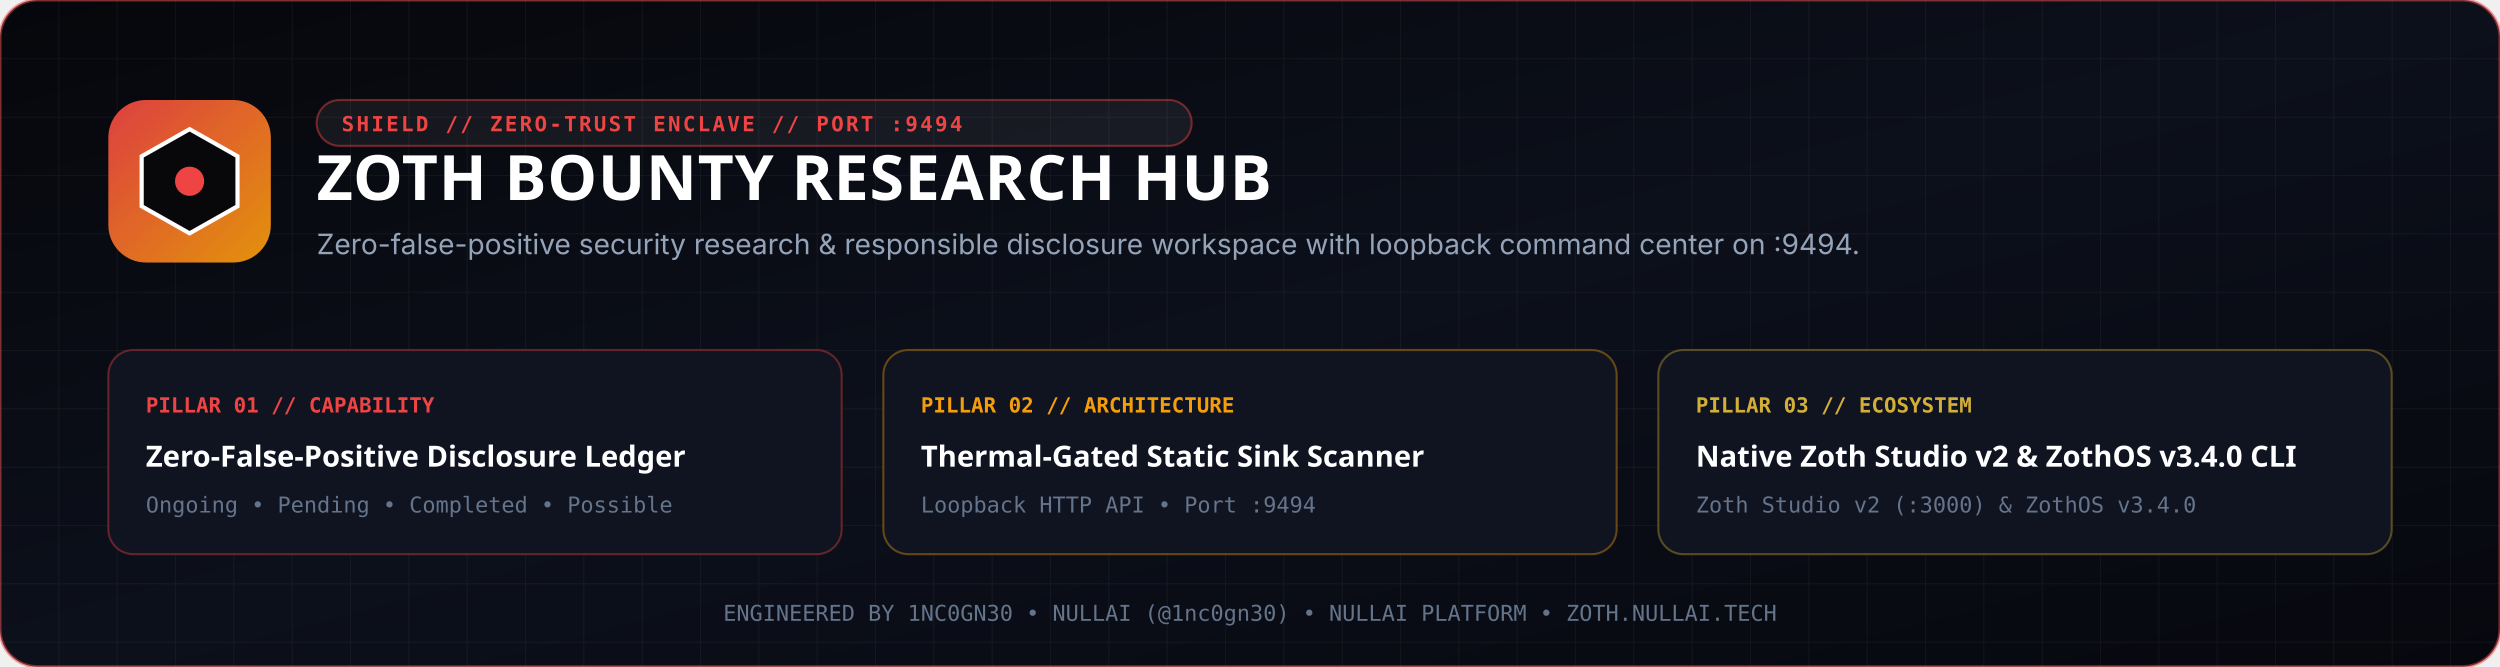
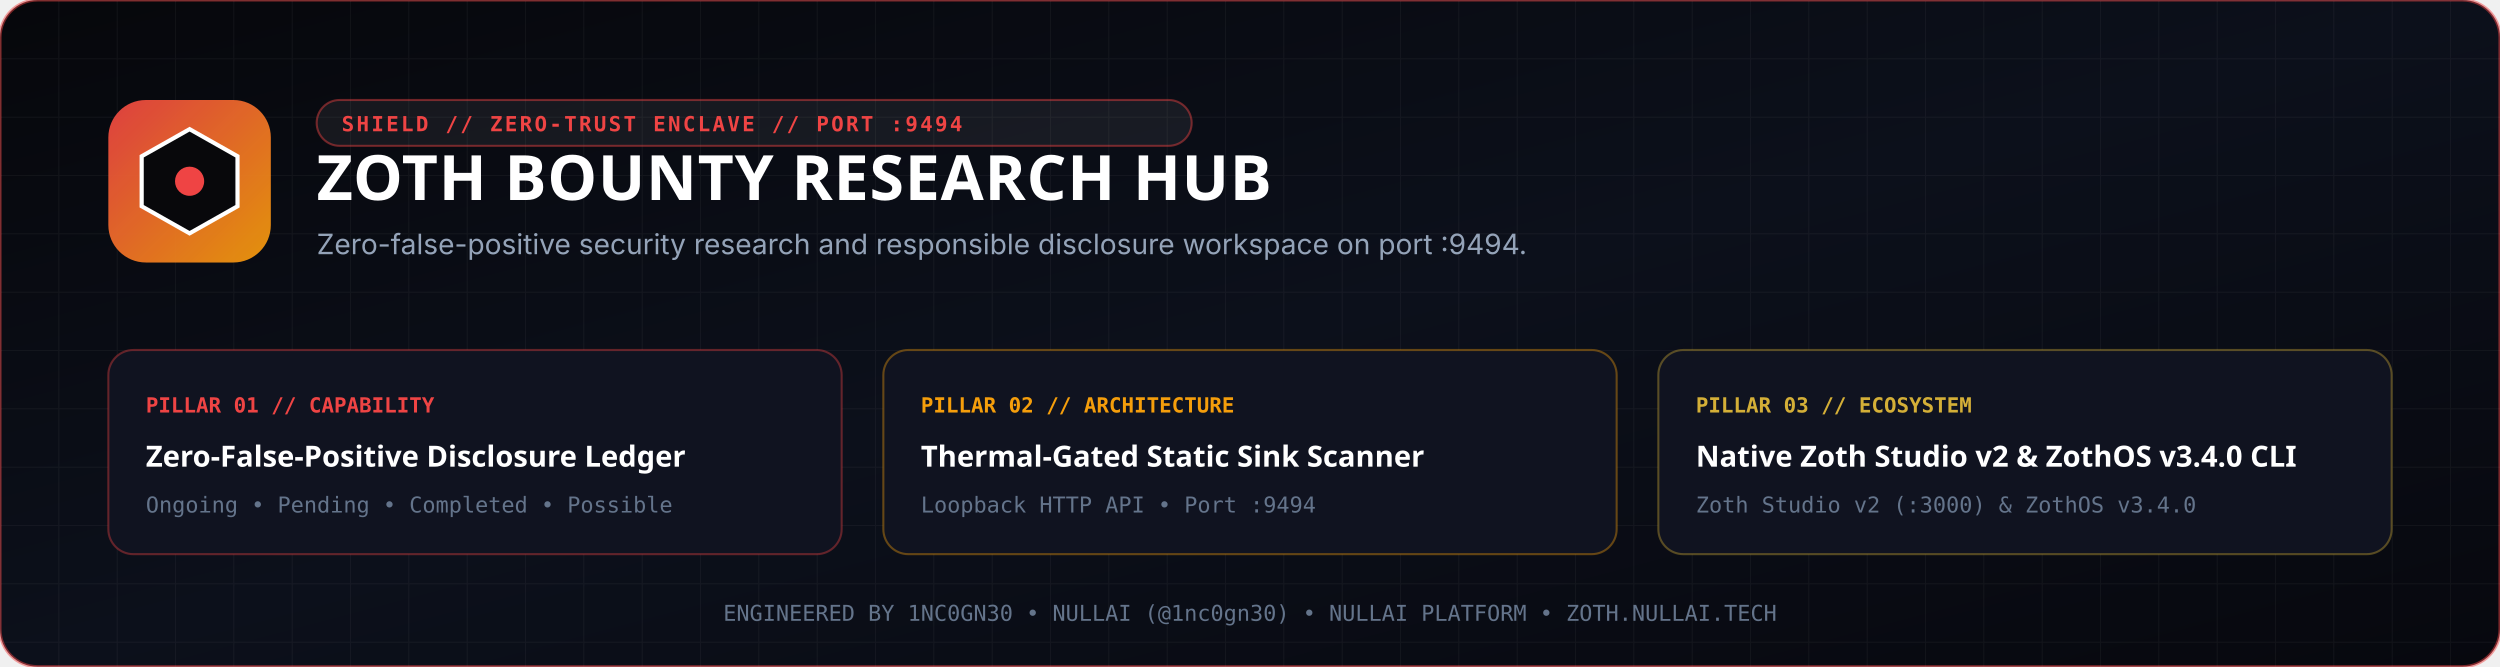
<svg xmlns="http://www.w3.org/2000/svg" viewBox="0 0 1200 320" width="100%" height="100%">
  <defs>
    <linearGradient id="bg" x1="0%" y1="0%" x2="100%" y2="100%">
      <stop offset="0%" stop-color="#06070B" />
      <stop offset="50%" stop-color="#0C101B" />
      <stop offset="100%" stop-color="#07080E" />
    </linearGradient>
    <linearGradient id="accent" x1="0%" y1="0%" x2="100%" y2="100%">
      <stop offset="0%" stop-color="#EF4444" />
      <stop offset="100%" stop-color="#F59E0B" />
    </linearGradient>
    <pattern id="grid" width="28" height="28" patternUnits="userSpaceOnUse">
      <path d="M 28 0 L 0 0 0 28" fill="none" stroke="rgba(255,255,255,0.04)" stroke-width="1" />
    </pattern>
  </defs>
  <rect width="1200" height="320" rx="18" fill="url(#bg)" stroke="#EF4444" stroke-opacity="0.5" stroke-width="1.5" />
  <rect width="1200" height="320" rx="18" fill="url(#grid)" />
  <g transform="translate(52, 48)">
    <rect width="78" height="78" rx="18" fill="url(#accent)" opacity="0.92" />
    <polygon points="39,14 62,27 62,51 39,64 16,51 16,27" fill="#08080B" stroke="#FFFFFF" stroke-width="2" />
    <circle cx="39" cy="39" r="7" fill="#EF4444" />
  </g>
  <g transform="translate(152, 62)">
    <rect x="0" y="-14" width="420" height="22" rx="11" fill="rgba(255,255,255,0.06)" stroke="#EF4444" stroke-opacity="0.45" />
    <text x="12" y="1" fill="#EF4444" font-family="JetBrains Mono, monospace" font-size="10" font-weight="700" letter-spacing="1.1">SHIELD // ZERO-TRUST ENCLAVE // PORT :9494</text>
    <text x="0" y="34" fill="#FFFFFF" font-family="Syne, Space Grotesk, sans-serif" font-size="30" font-weight="800" letter-spacing="0.4">ZOTH BOUNTY RESEARCH HUB</text>
-     <text x="0" y="60" fill="#94A3B8" font-family="Inter, sans-serif" font-size="13.5">Zero-false-positive security research &amp; responsible disclosure workspace with loopback command center on :9494.</text>
+     <text x="0" y="60" fill="#94A3B8" font-family="Inter, sans-serif" font-size="13.5">Zero-false-positive security research and responsible disclosure workspace on port :9494.</text>
  </g>
  <g transform="translate(52, 168)">
    <rect x="0" y="0" width="352" height="98" rx="12" fill="#101320" stroke="#EF4444" stroke-opacity="0.38" />
    <text x="18" y="30" fill="#EF4444" font-family="JetBrains Mono, monospace" font-size="10" font-weight="700">PILLAR 01 // CAPABILITY</text>
    <text x="18" y="56" fill="#FFFFFF" font-family="Space Grotesk, sans-serif" font-size="14" font-weight="700">Zero-False-Positive Disclosure Ledger</text>
    <text x="18" y="78" fill="#64748B" font-family="JetBrains Mono, monospace" font-size="10.5">Ongoing • Pending • Completed • Possible</text>
    <rect x="372" y="0" width="352" height="98" rx="12" fill="#101320" stroke="#F59E0B" stroke-opacity="0.38" />
    <text x="390" y="30" fill="#F59E0B" font-family="JetBrains Mono, monospace" font-size="10" font-weight="700">PILLAR 02 // ARCHITECTURE</text>
    <text x="390" y="56" fill="#FFFFFF" font-family="Space Grotesk, sans-serif" font-size="14" font-weight="700">Thermal-Gated Static Sink Scanner</text>
    <text x="390" y="78" fill="#64748B" font-family="JetBrains Mono, monospace" font-size="10.5">Loopback HTTP API • Port :9494</text>
    <rect x="744" y="0" width="352" height="98" rx="12" fill="#101320" stroke="#D4AF37" stroke-opacity="0.38" />
    <text x="762" y="30" fill="#D4AF37" font-family="JetBrains Mono, monospace" font-size="10" font-weight="700">PILLAR 03 // ECOSYSTEM</text>
    <text x="762" y="56" fill="#FFFFFF" font-family="Space Grotesk, sans-serif" font-size="14" font-weight="700">Native Zoth Studio v2 &amp; ZothOS v3.4.0 CLI</text>
    <text x="762" y="78" fill="#64748B" font-family="JetBrains Mono, monospace" font-size="10.5">Zoth Studio v2 (:3000) &amp; ZothOS v3.4.0</text>
  </g>
  <text x="600" y="298" text-anchor="middle" fill="#64748B" font-family="JetBrains Mono, monospace" font-size="10.5">
    ENGINEERED BY 1NC0GN30 • NULLAI (@1nc0gn30)  •  NULLAI PLATFORM  •  ZOTH.NULLAI.TECH
  </text>
</svg>
